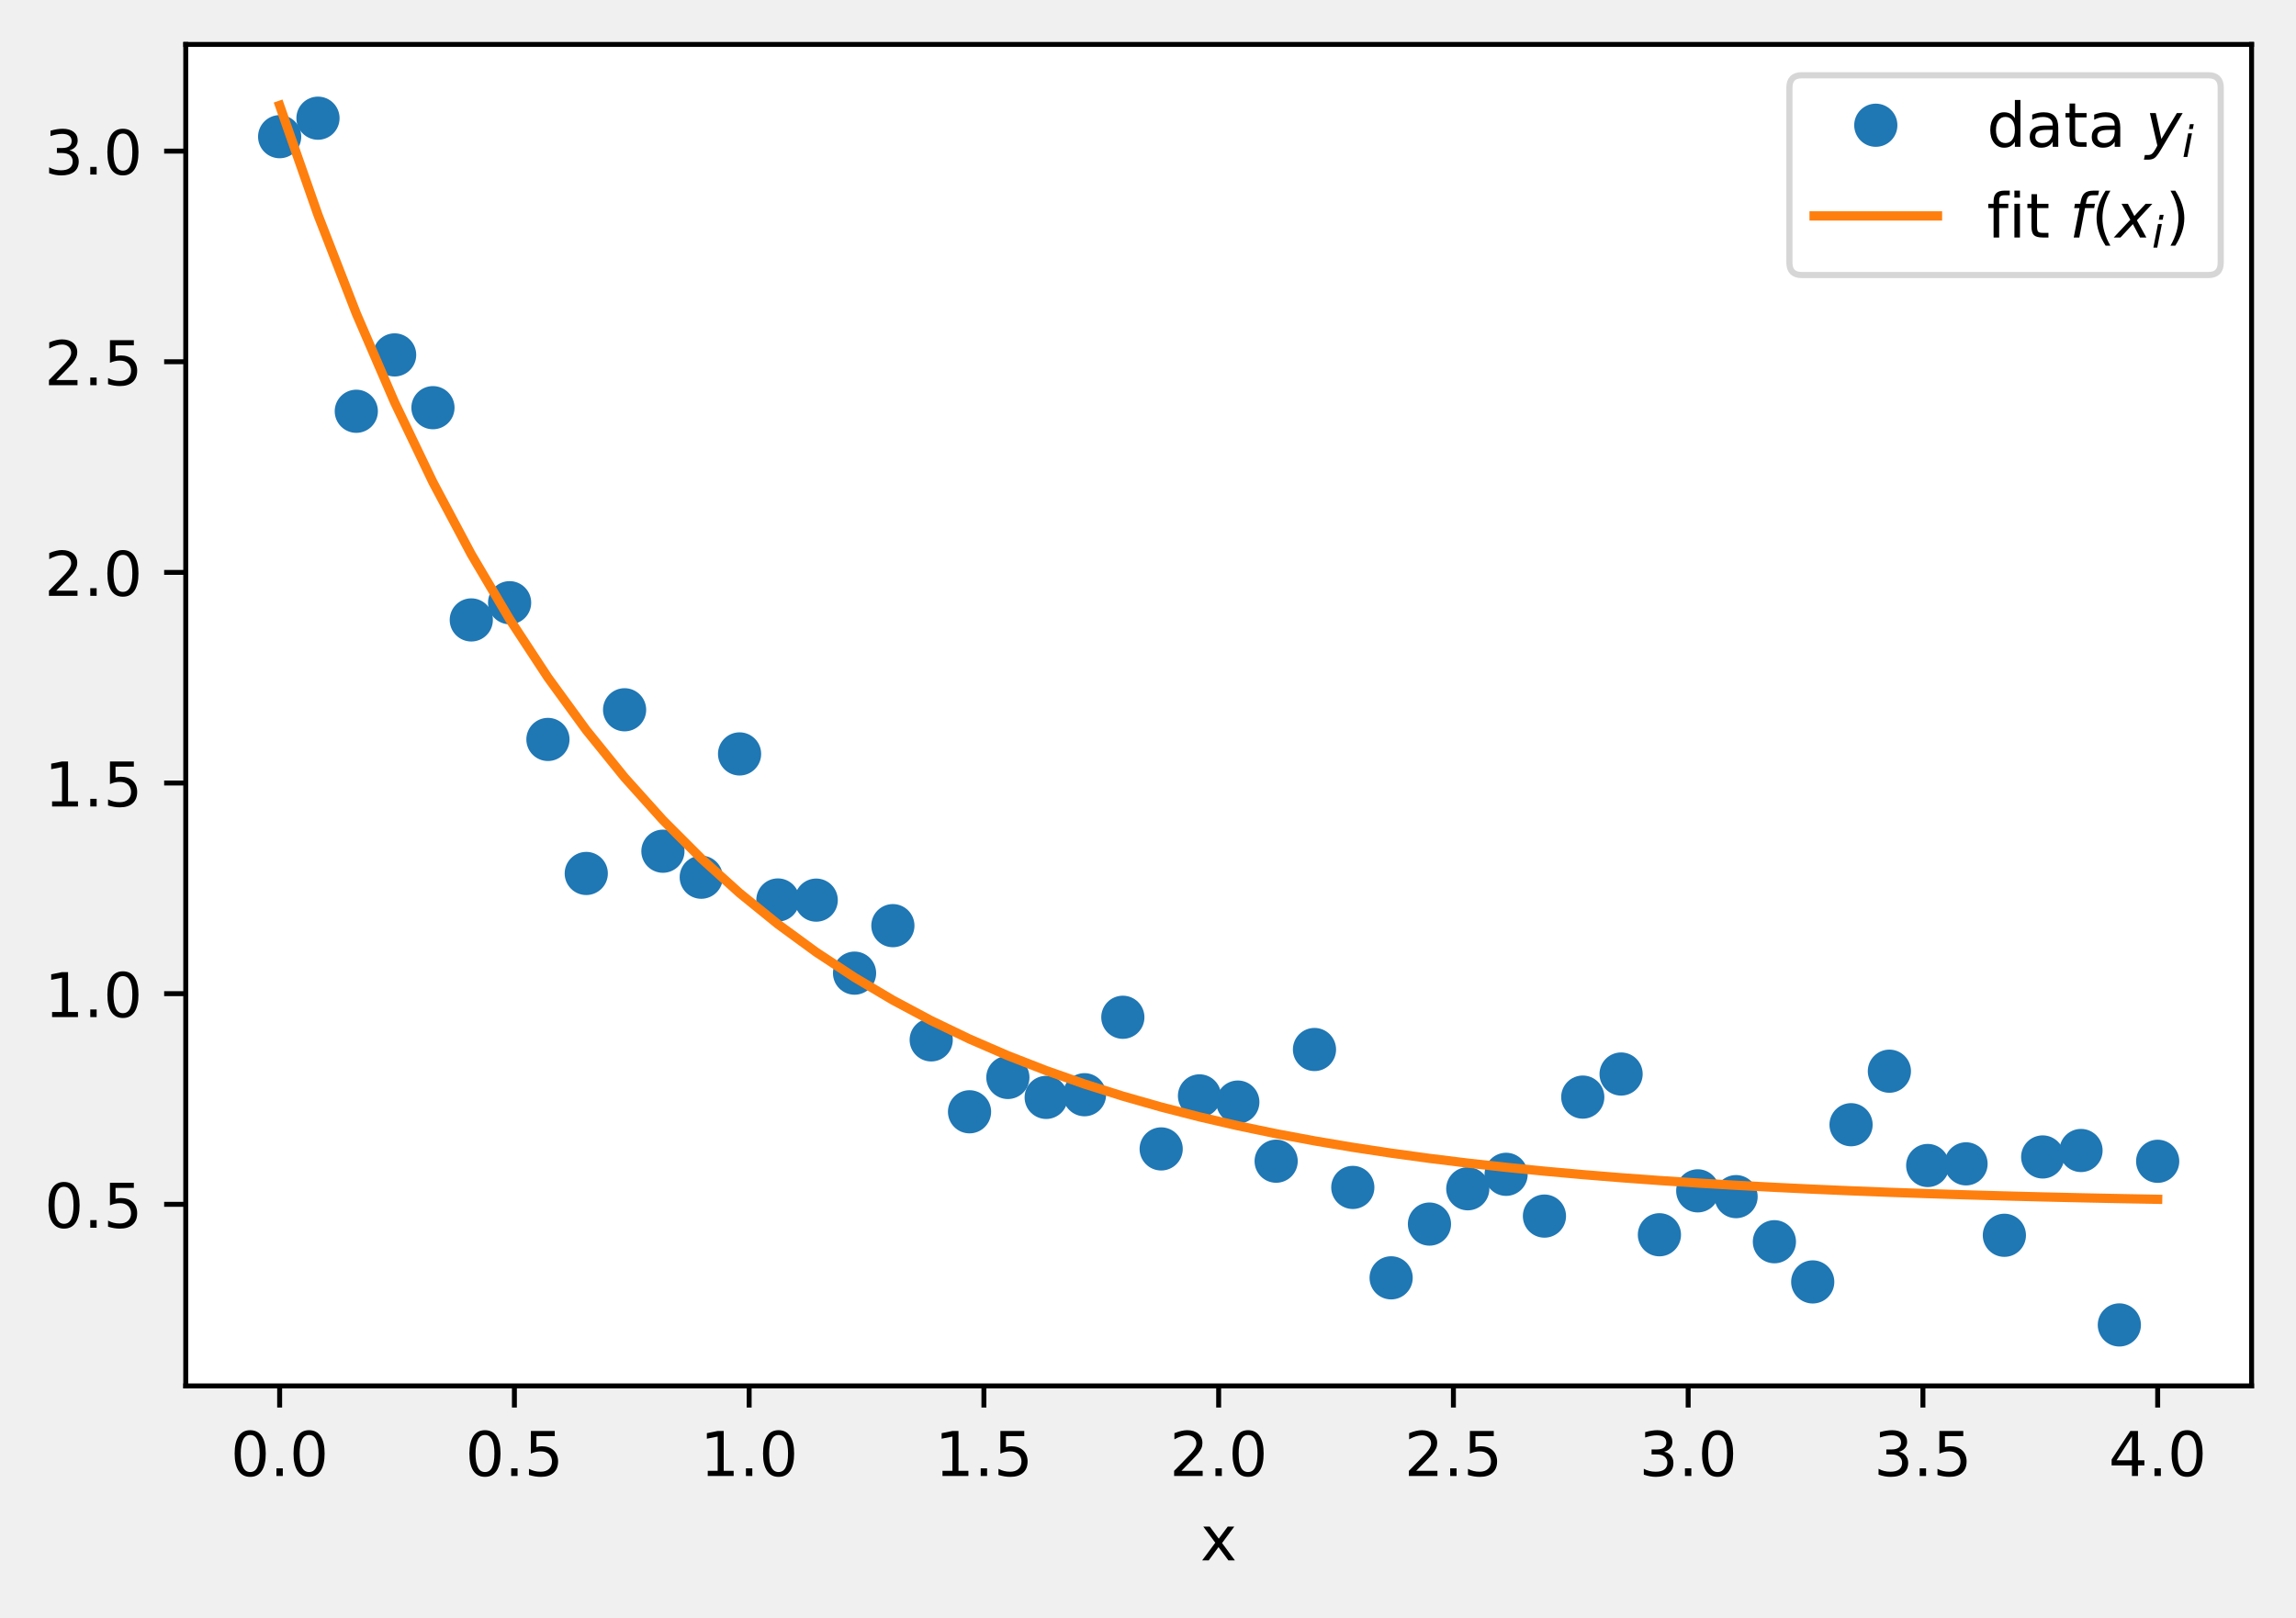
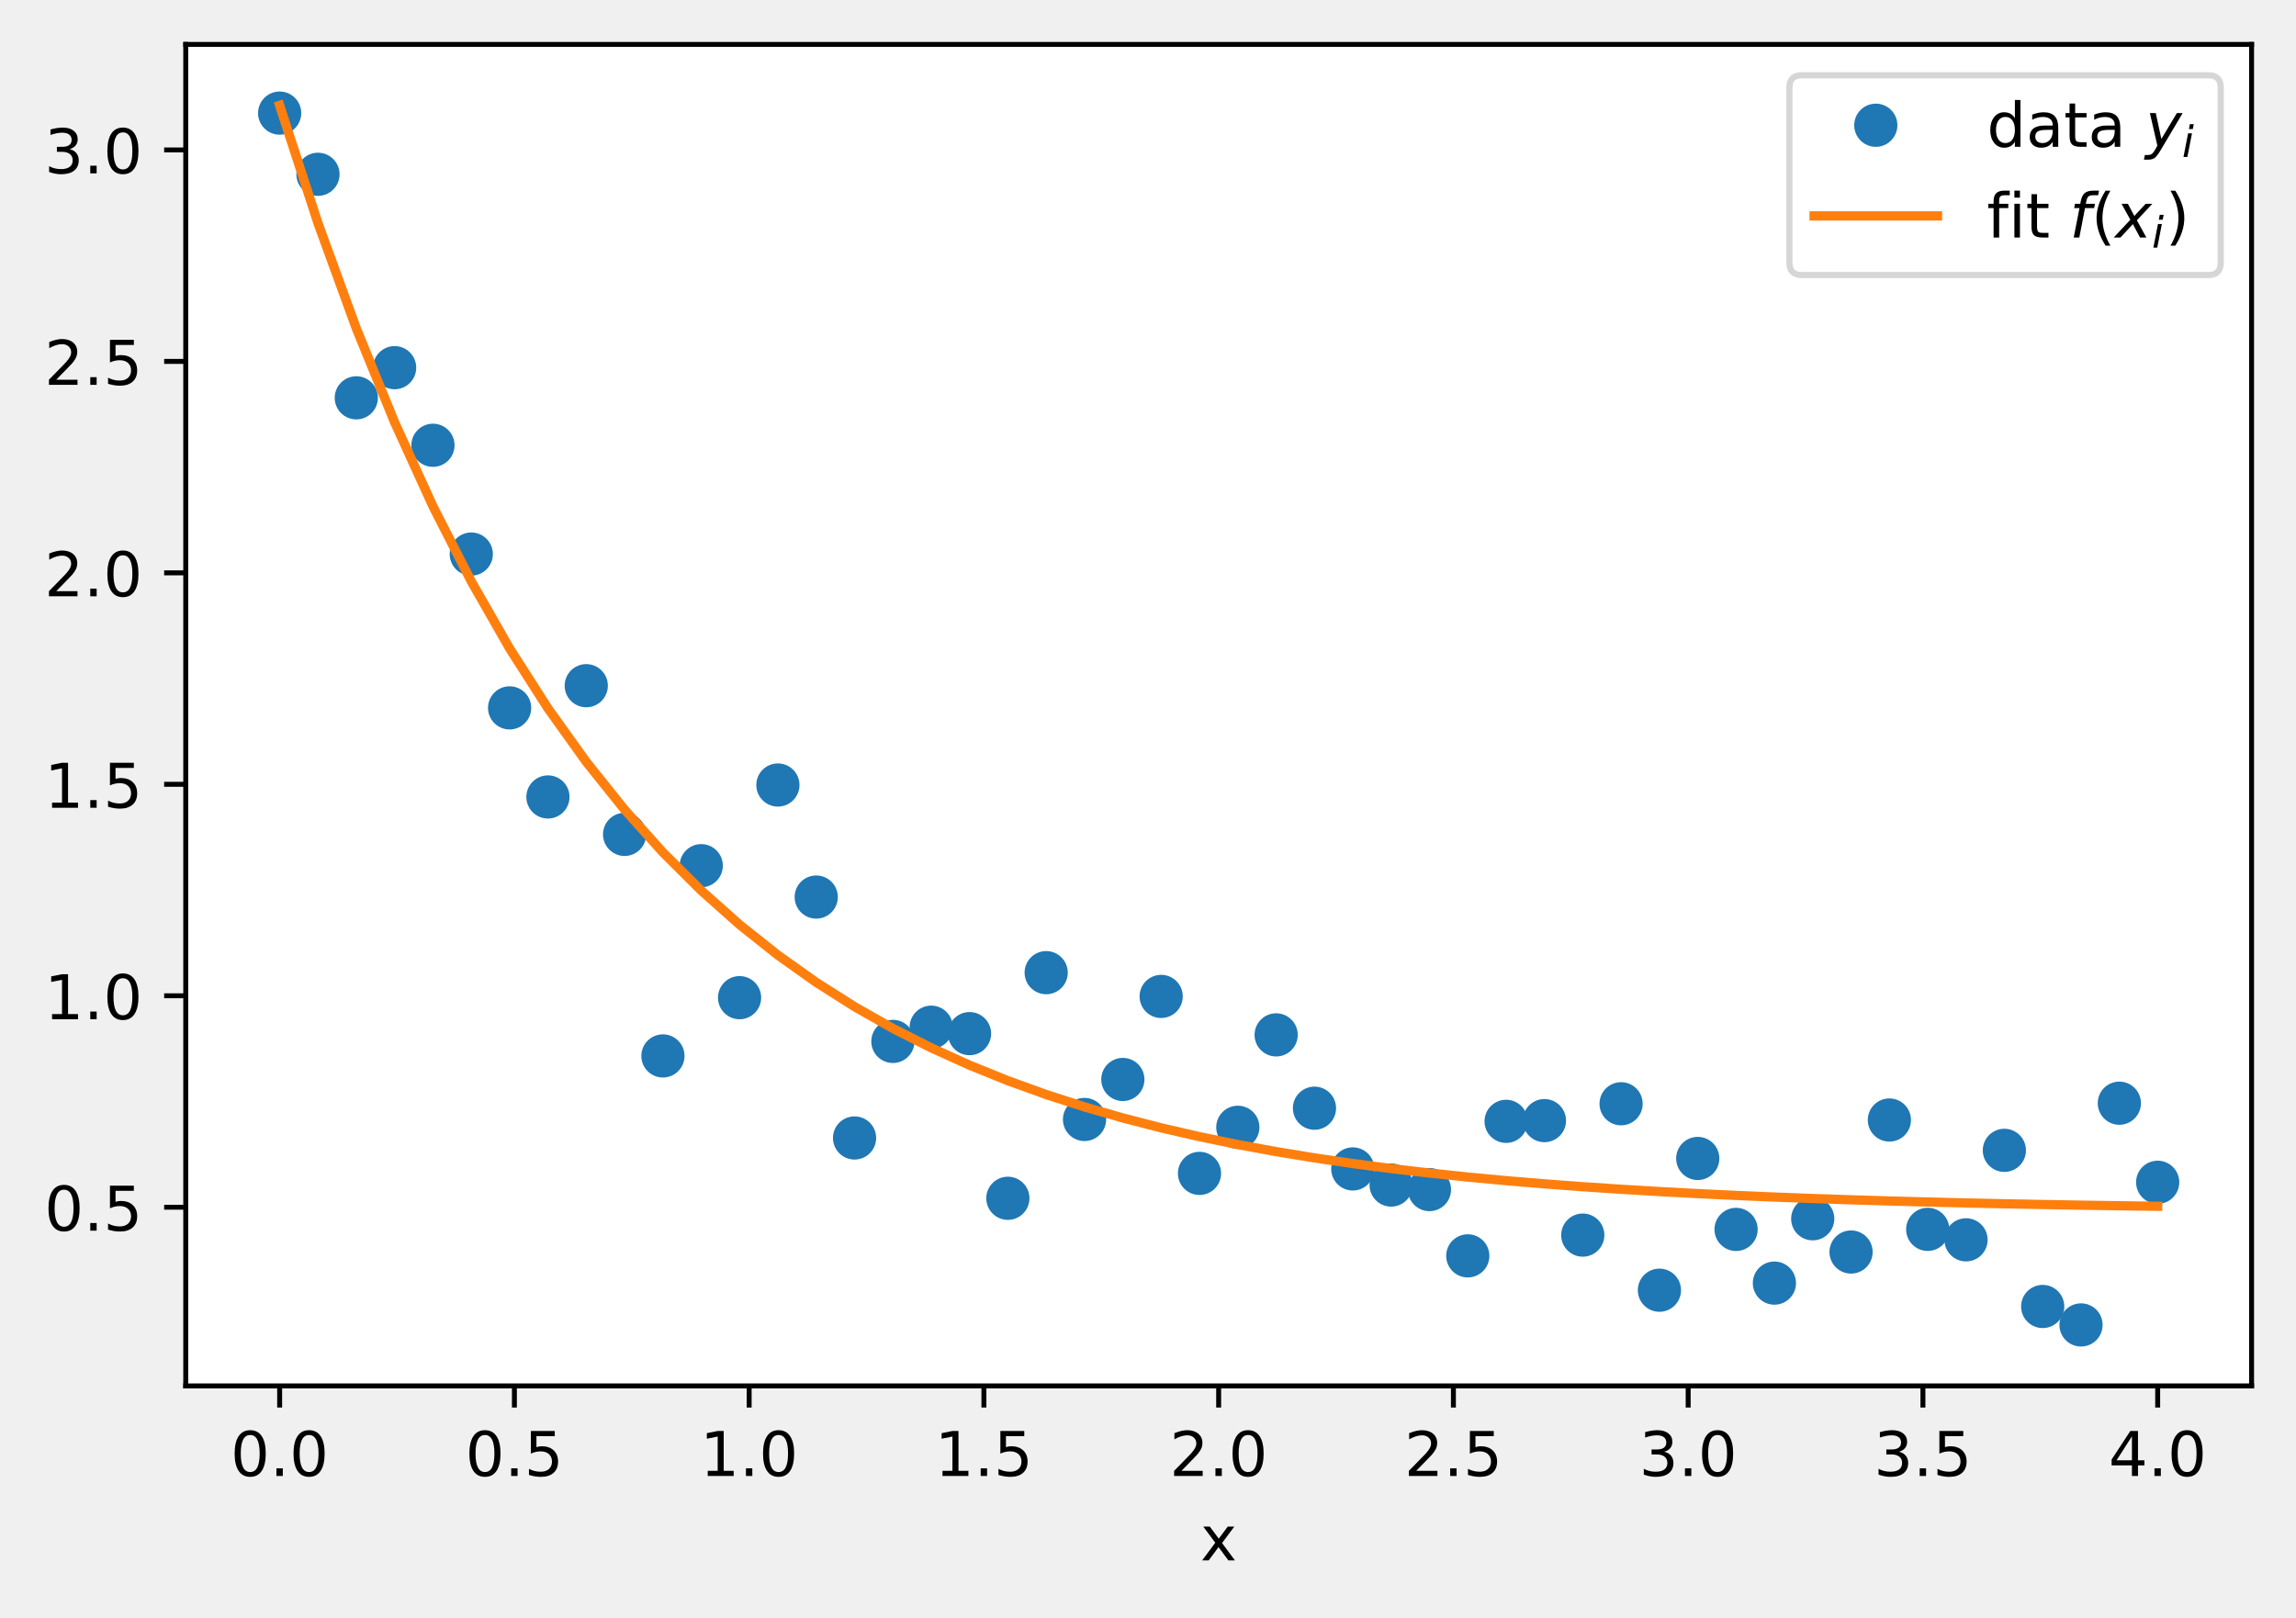
<svg xmlns="http://www.w3.org/2000/svg" xmlns:xlink="http://www.w3.org/1999/xlink" width="372.103pt" height="262.196pt" viewBox="0 0 372.103 262.196" version="1.1">
  <defs>
    <style type="text/css">*{stroke-linejoin: round; stroke-linecap: butt}</style>
  </defs>
  <g id="figure_1">
    <g id="patch_1">
      <path d="M 0 262.196  L 372.103 262.196  L 372.103 0  L 0 0  L 0 262.196  z " style="fill: none" />
    </g>
    <g id="axes_1">
      <g id="patch_2">
        <path d="M 30.103 224.64  L 364.903 224.64  L 364.903 7.2  L 30.103 7.2  z " style="fill: #ffffff" />
      </g>
      <g id="matplotlib.axis_1">
        <g id="xtick_1">
          <g id="line2d_1">
            <defs>
-               <path id="mc970d6c013" d="M 0 0  L 0 3.5  " style="stroke: #000000; stroke-width: 0.8" />
-             </defs>
-             <g>
-               <use xlink:href="#mc970d6c013" x="45.321" y="224.64" style="stroke: #000000; stroke-width: 0.8" />
+               <path id="mea53dd61d5" d="M 0 0  L 0 3.5  " style="stroke: #000000; stroke-width: 0.8" />
+             </defs>
+             <g>
+               <use xlink:href="#mea53dd61d5" x="45.321" y="224.64" style="stroke: #000000; stroke-width: 0.8" />
            </g>
          </g>
          <g id="text_1">
            <g transform="translate(37.36974 239.2384)scale(0.1 -0.1)">
              <defs>
                <path id="DejaVuSans-30" d="M 2034 4250  Q 1547 4250 1301 3770  Q 1056 3291 1056 2328  Q 1056 1369 1301 889  Q 1547 409 2034 409  Q 2525 409 2770 889  Q 3016 1369 3016 2328  Q 3016 3291 2770 3770  Q 2525 4250 2034 4250  z M 2034 4750  Q 2819 4750 3233 4129  Q 3647 3509 3647 2328  Q 3647 1150 3233 529  Q 2819 -91 2034 -91  Q 1250 -91 836 529  Q 422 1150 422 2328  Q 422 3509 836 4129  Q 1250 4750 2034 4750  z " transform="scale(0.015625)" />
                <path id="DejaVuSans-2e" d="M 684 794  L 1344 794  L 1344 0  L 684 0  L 684 794  z " transform="scale(0.015625)" />
              </defs>
              <use xlink:href="#DejaVuSans-30" />
              <use xlink:href="#DejaVuSans-2e" x="63.623" />
              <use xlink:href="#DejaVuSans-30" x="95.41" />
            </g>
          </g>
        </g>
        <g id="xtick_2">
          <g id="line2d_2">
            <g>
-               <use xlink:href="#mc970d6c013" x="83.367" y="224.64" style="stroke: #000000; stroke-width: 0.8" />
+               <use xlink:href="#mea53dd61d5" x="83.367" y="224.64" style="stroke: #000000; stroke-width: 0.8" />
            </g>
          </g>
          <g id="text_2">
            <g transform="translate(75.4152 239.2384)scale(0.1 -0.1)">
              <defs>
                <path id="DejaVuSans-35" d="M 691 4666  L 3169 4666  L 3169 4134  L 1269 4134  L 1269 2991  Q 1406 3038 1543 3061  Q 1681 3084 1819 3084  Q 2600 3084 3056 2656  Q 3513 2228 3513 1497  Q 3513 744 3044 326  Q 2575 -91 1722 -91  Q 1428 -91 1123 -41  Q 819 9 494 109  L 494 744  Q 775 591 1075 516  Q 1375 441 1709 441  Q 2250 441 2565 725  Q 2881 1009 2881 1497  Q 2881 1984 2565 2268  Q 2250 2553 1709 2553  Q 1456 2553 1204 2497  Q 953 2441 691 2322  L 691 4666  z " transform="scale(0.015625)" />
              </defs>
              <use xlink:href="#DejaVuSans-30" />
              <use xlink:href="#DejaVuSans-2e" x="63.623" />
              <use xlink:href="#DejaVuSans-35" x="95.41" />
            </g>
          </g>
        </g>
        <g id="xtick_3">
          <g id="line2d_3">
            <g>
-               <use xlink:href="#mc970d6c013" x="121.412" y="224.64" style="stroke: #000000; stroke-width: 0.8" />
+               <use xlink:href="#mea53dd61d5" x="121.412" y="224.64" style="stroke: #000000; stroke-width: 0.8" />
            </g>
          </g>
          <g id="text_3">
            <g transform="translate(113.4607 239.2384)scale(0.1 -0.1)">
              <defs>
                <path id="DejaVuSans-31" d="M 794 531  L 1825 531  L 1825 4091  L 703 3866  L 703 4441  L 1819 4666  L 2450 4666  L 2450 531  L 3481 531  L 3481 0  L 794 0  L 794 531  z " transform="scale(0.015625)" />
              </defs>
              <use xlink:href="#DejaVuSans-31" />
              <use xlink:href="#DejaVuSans-2e" x="63.623" />
              <use xlink:href="#DejaVuSans-30" x="95.41" />
            </g>
          </g>
        </g>
        <g id="xtick_4">
          <g id="line2d_4">
            <g>
-               <use xlink:href="#mc970d6c013" x="159.458" y="224.64" style="stroke: #000000; stroke-width: 0.8" />
+               <use xlink:href="#mea53dd61d5" x="159.458" y="224.64" style="stroke: #000000; stroke-width: 0.8" />
            </g>
          </g>
          <g id="text_4">
            <g transform="translate(151.5061 239.2384)scale(0.1 -0.1)">
              <use xlink:href="#DejaVuSans-31" />
              <use xlink:href="#DejaVuSans-2e" x="63.623" />
              <use xlink:href="#DejaVuSans-35" x="95.41" />
            </g>
          </g>
        </g>
        <g id="xtick_5">
          <g id="line2d_5">
            <g>
-               <use xlink:href="#mc970d6c013" x="197.503" y="224.64" style="stroke: #000000; stroke-width: 0.8" />
+               <use xlink:href="#mea53dd61d5" x="197.503" y="224.64" style="stroke: #000000; stroke-width: 0.8" />
            </g>
          </g>
          <g id="text_5">
            <g transform="translate(189.5516 239.2384)scale(0.1 -0.1)">
              <defs>
                <path id="DejaVuSans-32" d="M 1228 531  L 3431 531  L 3431 0  L 469 0  L 469 531  Q 828 903 1448 1529  Q 2069 2156 2228 2338  Q 2531 2678 2651 2914  Q 2772 3150 2772 3378  Q 2772 3750 2511 3984  Q 2250 4219 1831 4219  Q 1534 4219 1204 4116  Q 875 4013 500 3803  L 500 4441  Q 881 4594 1212 4672  Q 1544 4750 1819 4750  Q 2544 4750 2975 4387  Q 3406 4025 3406 3419  Q 3406 3131 3298 2873  Q 3191 2616 2906 2266  Q 2828 2175 2409 1742  Q 1991 1309 1228 531  z " transform="scale(0.015625)" />
              </defs>
              <use xlink:href="#DejaVuSans-32" />
              <use xlink:href="#DejaVuSans-2e" x="63.623" />
              <use xlink:href="#DejaVuSans-30" x="95.41" />
            </g>
          </g>
        </g>
        <g id="xtick_6">
          <g id="line2d_6">
            <g>
-               <use xlink:href="#mc970d6c013" x="235.549" y="224.64" style="stroke: #000000; stroke-width: 0.8" />
+               <use xlink:href="#mea53dd61d5" x="235.549" y="224.64" style="stroke: #000000; stroke-width: 0.8" />
            </g>
          </g>
          <g id="text_6">
            <g transform="translate(227.597 239.2384)scale(0.1 -0.1)">
              <use xlink:href="#DejaVuSans-32" />
              <use xlink:href="#DejaVuSans-2e" x="63.623" />
              <use xlink:href="#DejaVuSans-35" x="95.41" />
            </g>
          </g>
        </g>
        <g id="xtick_7">
          <g id="line2d_7">
            <g>
-               <use xlink:href="#mc970d6c013" x="273.594" y="224.64" style="stroke: #000000; stroke-width: 0.8" />
+               <use xlink:href="#mea53dd61d5" x="273.594" y="224.64" style="stroke: #000000; stroke-width: 0.8" />
            </g>
          </g>
          <g id="text_7">
            <g transform="translate(265.6425 239.2384)scale(0.1 -0.1)">
              <defs>
                <path id="DejaVuSans-33" d="M 2597 2516  Q 3050 2419 3304 2112  Q 3559 1806 3559 1356  Q 3559 666 3084 287  Q 2609 -91 1734 -91  Q 1441 -91 1130 -33  Q 819 25 488 141  L 488 750  Q 750 597 1062 519  Q 1375 441 1716 441  Q 2309 441 2620 675  Q 2931 909 2931 1356  Q 2931 1769 2642 2001  Q 2353 2234 1838 2234  L 1294 2234  L 1294 2753  L 1863 2753  Q 2328 2753 2575 2939  Q 2822 3125 2822 3475  Q 2822 3834 2567 4026  Q 2313 4219 1838 4219  Q 1578 4219 1281 4162  Q 984 4106 628 3988  L 628 4550  Q 988 4650 1302 4700  Q 1616 4750 1894 4750  Q 2613 4750 3031 4423  Q 3450 4097 3450 3541  Q 3450 3153 3228 2886  Q 3006 2619 2597 2516  z " transform="scale(0.015625)" />
              </defs>
              <use xlink:href="#DejaVuSans-33" />
              <use xlink:href="#DejaVuSans-2e" x="63.623" />
              <use xlink:href="#DejaVuSans-30" x="95.41" />
            </g>
          </g>
        </g>
        <g id="xtick_8">
          <g id="line2d_8">
            <g>
-               <use xlink:href="#mc970d6c013" x="311.639" y="224.64" style="stroke: #000000; stroke-width: 0.8" />
+               <use xlink:href="#mea53dd61d5" x="311.639" y="224.64" style="stroke: #000000; stroke-width: 0.8" />
            </g>
          </g>
          <g id="text_8">
            <g transform="translate(303.6879 239.2384)scale(0.1 -0.1)">
              <use xlink:href="#DejaVuSans-33" />
              <use xlink:href="#DejaVuSans-2e" x="63.623" />
              <use xlink:href="#DejaVuSans-35" x="95.41" />
            </g>
          </g>
        </g>
        <g id="xtick_9">
          <g id="line2d_9">
            <g>
-               <use xlink:href="#mc970d6c013" x="349.685" y="224.64" style="stroke: #000000; stroke-width: 0.8" />
+               <use xlink:href="#mea53dd61d5" x="349.685" y="224.64" style="stroke: #000000; stroke-width: 0.8" />
            </g>
          </g>
          <g id="text_9">
            <g transform="translate(341.7334 239.2384)scale(0.1 -0.1)">
              <defs>
                <path id="DejaVuSans-34" d="M 2419 4116  L 825 1625  L 2419 1625  L 2419 4116  z M 2253 4666  L 3047 4666  L 3047 1625  L 3713 1625  L 3713 1100  L 3047 1100  L 3047 0  L 2419 0  L 2419 1100  L 313 1100  L 313 1709  L 2253 4666  z " transform="scale(0.015625)" />
              </defs>
              <use xlink:href="#DejaVuSans-34" />
              <use xlink:href="#DejaVuSans-2e" x="63.623" />
              <use xlink:href="#DejaVuSans-30" x="95.41" />
            </g>
          </g>
        </g>
        <g id="text_10">
          <g transform="translate(194.5437 252.9166)scale(0.1 -0.1)">
            <defs>
              <path id="DejaVuSans-78" d="M 3513 3500  L 2247 1797  L 3578 0  L 2900 0  L 1881 1375  L 863 0  L 184 0  L 1544 1831  L 300 3500  L 978 3500  L 1906 2253  L 2834 3500  L 3513 3500  z " transform="scale(0.015625)" />
            </defs>
            <use xlink:href="#DejaVuSans-78" />
          </g>
        </g>
      </g>
      <g id="matplotlib.axis_2">
        <g id="ytick_1">
          <g id="line2d_10">
            <defs>
-               <path id="mb87e698d40" d="M 0 0  L -3.5 0  " style="stroke: #000000; stroke-width: 0.8" />
-             </defs>
-             <g>
-               <use xlink:href="#mb87e698d40" x="30.103" y="195.204" style="stroke: #000000; stroke-width: 0.8" />
+               <path id="ma02b34fee3" d="M 0 0  L -3.5 0  " style="stroke: #000000; stroke-width: 0.8" />
+             </defs>
+             <g>
+               <use xlink:href="#ma02b34fee3" x="30.103" y="195.678" style="stroke: #000000; stroke-width: 0.8" />
            </g>
          </g>
          <g id="text_11">
-             <g transform="translate(7.2 199.0031)scale(0.1 -0.1)">
+             <g transform="translate(7.2 199.4768)scale(0.1 -0.1)">
              <use xlink:href="#DejaVuSans-30" />
              <use xlink:href="#DejaVuSans-2e" x="63.623" />
              <use xlink:href="#DejaVuSans-35" x="95.41" />
            </g>
          </g>
        </g>
        <g id="ytick_2">
          <g id="line2d_11">
            <g>
-               <use xlink:href="#mb87e698d40" x="30.103" y="161.062" style="stroke: #000000; stroke-width: 0.8" />
+               <use xlink:href="#ma02b34fee3" x="30.103" y="161.402" style="stroke: #000000; stroke-width: 0.8" />
            </g>
          </g>
          <g id="text_12">
-             <g transform="translate(7.2 164.8608)scale(0.1 -0.1)">
+             <g transform="translate(7.2 165.2015)scale(0.1 -0.1)">
              <use xlink:href="#DejaVuSans-31" />
              <use xlink:href="#DejaVuSans-2e" x="63.623" />
              <use xlink:href="#DejaVuSans-30" x="95.41" />
            </g>
          </g>
        </g>
        <g id="ytick_3">
          <g id="line2d_12">
            <g>
-               <use xlink:href="#mb87e698d40" x="30.103" y="126.919" style="stroke: #000000; stroke-width: 0.8" />
+               <use xlink:href="#ma02b34fee3" x="30.103" y="127.127" style="stroke: #000000; stroke-width: 0.8" />
            </g>
          </g>
          <g id="text_13">
-             <g transform="translate(7.2 130.7184)scale(0.1 -0.1)">
+             <g transform="translate(7.2 130.9262)scale(0.1 -0.1)">
              <use xlink:href="#DejaVuSans-31" />
              <use xlink:href="#DejaVuSans-2e" x="63.623" />
              <use xlink:href="#DejaVuSans-35" x="95.41" />
            </g>
          </g>
        </g>
        <g id="ytick_4">
          <g id="line2d_13">
            <g>
-               <use xlink:href="#mb87e698d40" x="30.103" y="92.777" style="stroke: #000000; stroke-width: 0.8" />
+               <use xlink:href="#ma02b34fee3" x="30.103" y="92.852" style="stroke: #000000; stroke-width: 0.8" />
            </g>
          </g>
          <g id="text_14">
-             <g transform="translate(7.2 96.57608)scale(0.1 -0.1)">
+             <g transform="translate(7.2 96.65092)scale(0.1 -0.1)">
              <use xlink:href="#DejaVuSans-32" />
              <use xlink:href="#DejaVuSans-2e" x="63.623" />
              <use xlink:href="#DejaVuSans-30" x="95.41" />
            </g>
          </g>
        </g>
        <g id="ytick_5">
          <g id="line2d_14">
            <g>
-               <use xlink:href="#mb87e698d40" x="30.103" y="58.635" style="stroke: #000000; stroke-width: 0.8" />
+               <use xlink:href="#ma02b34fee3" x="30.103" y="58.576" style="stroke: #000000; stroke-width: 0.8" />
            </g>
          </g>
          <g id="text_15">
-             <g transform="translate(7.2 62.43373)scale(0.1 -0.1)">
+             <g transform="translate(7.2 62.37562)scale(0.1 -0.1)">
              <use xlink:href="#DejaVuSans-32" />
              <use xlink:href="#DejaVuSans-2e" x="63.623" />
              <use xlink:href="#DejaVuSans-35" x="95.41" />
            </g>
          </g>
        </g>
        <g id="ytick_6">
          <g id="line2d_15">
            <g>
-               <use xlink:href="#mb87e698d40" x="30.103" y="24.492" style="stroke: #000000; stroke-width: 0.8" />
+               <use xlink:href="#ma02b34fee3" x="30.103" y="24.301" style="stroke: #000000; stroke-width: 0.8" />
            </g>
          </g>
          <g id="text_16">
-             <g transform="translate(7.2 28.29137)scale(0.1 -0.1)">
+             <g transform="translate(7.2 28.10032)scale(0.1 -0.1)">
              <use xlink:href="#DejaVuSans-33" />
              <use xlink:href="#DejaVuSans-2e" x="63.623" />
              <use xlink:href="#DejaVuSans-30" x="95.41" />
            </g>
          </g>
        </g>
      </g>
      <g id="line2d_16">
        <defs>
-           <path id="m51ee237373" d="M 0 3  C 0.796 3 1.559 2.684 2.121 2.121  C 2.684 1.559 3 0.796 3 0  C 3 -0.796 2.684 -1.559 2.121 -2.121  C 1.559 -2.684 0.796 -3 0 -3  C -0.796 -3 -1.559 -2.684 -2.121 -2.121  C -2.684 -1.559 -3 -0.796 -3 0  C -3 0.796 -2.684 1.559 -2.121 2.121  C -1.559 2.684 -0.796 3 0 3  z " style="stroke: #1f77b4" />
+           <path id="mc5f9beae2d" d="M 0 3  C 0.796 3 1.559 2.684 2.121 2.121  C 2.684 1.559 3 0.796 3 0  C 3 -0.796 2.684 -1.559 2.121 -2.121  C 1.559 -2.684 0.796 -3 0 -3  C -0.796 -3 -1.559 -2.684 -2.121 -2.121  C -2.684 -1.559 -3 -0.796 -3 0  C -3 0.796 -2.684 1.559 -2.121 2.121  C -1.559 2.684 -0.796 3 0 3  z " style="stroke: #1f77b4" />
        </defs>
-         <g clip-path="url(#pf06b651ff1)">
-           <use xlink:href="#m51ee237373" x="45.321" y="22.155" style="fill: #1f77b4; stroke: #1f77b4" />
-           <use xlink:href="#m51ee237373" x="51.533" y="19.159" style="fill: #1f77b4; stroke: #1f77b4" />
-           <use xlink:href="#m51ee237373" x="57.744" y="66.661" style="fill: #1f77b4; stroke: #1f77b4" />
-           <use xlink:href="#m51ee237373" x="63.956" y="57.526" style="fill: #1f77b4; stroke: #1f77b4" />
-           <use xlink:href="#m51ee237373" x="70.167" y="66.081" style="fill: #1f77b4; stroke: #1f77b4" />
-           <use xlink:href="#m51ee237373" x="76.379" y="100.482" style="fill: #1f77b4; stroke: #1f77b4" />
-           <use xlink:href="#m51ee237373" x="82.59" y="97.692" style="fill: #1f77b4; stroke: #1f77b4" />
-           <use xlink:href="#m51ee237373" x="88.802" y="119.854" style="fill: #1f77b4; stroke: #1f77b4" />
-           <use xlink:href="#m51ee237373" x="95.013" y="141.577" style="fill: #1f77b4; stroke: #1f77b4" />
-           <use xlink:href="#m51ee237373" x="101.225" y="115.047" style="fill: #1f77b4; stroke: #1f77b4" />
-           <use xlink:href="#m51ee237373" x="107.436" y="137.971" style="fill: #1f77b4; stroke: #1f77b4" />
-           <use xlink:href="#m51ee237373" x="113.648" y="142.185" style="fill: #1f77b4; stroke: #1f77b4" />
-           <use xlink:href="#m51ee237373" x="119.859" y="122.202" style="fill: #1f77b4; stroke: #1f77b4" />
-           <use xlink:href="#m51ee237373" x="126.071" y="145.875" style="fill: #1f77b4; stroke: #1f77b4" />
-           <use xlink:href="#m51ee237373" x="132.282" y="145.9" style="fill: #1f77b4; stroke: #1f77b4" />
-           <use xlink:href="#m51ee237373" x="138.494" y="157.736" style="fill: #1f77b4; stroke: #1f77b4" />
-           <use xlink:href="#m51ee237373" x="144.705" y="150.037" style="fill: #1f77b4; stroke: #1f77b4" />
-           <use xlink:href="#m51ee237373" x="150.917" y="168.552" style="fill: #1f77b4; stroke: #1f77b4" />
-           <use xlink:href="#m51ee237373" x="157.128" y="180.207" style="fill: #1f77b4; stroke: #1f77b4" />
-           <use xlink:href="#m51ee237373" x="163.34" y="174.644" style="fill: #1f77b4; stroke: #1f77b4" />
-           <use xlink:href="#m51ee237373" x="169.551" y="177.874" style="fill: #1f77b4; stroke: #1f77b4" />
-           <use xlink:href="#m51ee237373" x="175.763" y="177.441" style="fill: #1f77b4; stroke: #1f77b4" />
-           <use xlink:href="#m51ee237373" x="181.974" y="164.887" style="fill: #1f77b4; stroke: #1f77b4" />
-           <use xlink:href="#m51ee237373" x="188.186" y="186.226" style="fill: #1f77b4; stroke: #1f77b4" />
-           <use xlink:href="#m51ee237373" x="194.397" y="177.629" style="fill: #1f77b4; stroke: #1f77b4" />
-           <use xlink:href="#m51ee237373" x="200.609" y="178.633" style="fill: #1f77b4; stroke: #1f77b4" />
-           <use xlink:href="#m51ee237373" x="206.82" y="188.216" style="fill: #1f77b4; stroke: #1f77b4" />
-           <use xlink:href="#m51ee237373" x="213.032" y="170.112" style="fill: #1f77b4; stroke: #1f77b4" />
-           <use xlink:href="#m51ee237373" x="219.243" y="192.466" style="fill: #1f77b4; stroke: #1f77b4" />
-           <use xlink:href="#m51ee237373" x="225.455" y="207.122" style="fill: #1f77b4; stroke: #1f77b4" />
-           <use xlink:href="#m51ee237373" x="231.666" y="198.407" style="fill: #1f77b4; stroke: #1f77b4" />
-           <use xlink:href="#m51ee237373" x="237.878" y="192.685" style="fill: #1f77b4; stroke: #1f77b4" />
-           <use xlink:href="#m51ee237373" x="244.089" y="190.343" style="fill: #1f77b4; stroke: #1f77b4" />
-           <use xlink:href="#m51ee237373" x="250.301" y="197.114" style="fill: #1f77b4; stroke: #1f77b4" />
-           <use xlink:href="#m51ee237373" x="256.512" y="177.827" style="fill: #1f77b4; stroke: #1f77b4" />
-           <use xlink:href="#m51ee237373" x="262.724" y="174.086" style="fill: #1f77b4; stroke: #1f77b4" />
-           <use xlink:href="#m51ee237373" x="268.935" y="200.139" style="fill: #1f77b4; stroke: #1f77b4" />
-           <use xlink:href="#m51ee237373" x="275.147" y="193.022" style="fill: #1f77b4; stroke: #1f77b4" />
-           <use xlink:href="#m51ee237373" x="281.358" y="193.96" style="fill: #1f77b4; stroke: #1f77b4" />
-           <use xlink:href="#m51ee237373" x="287.57" y="201.27" style="fill: #1f77b4; stroke: #1f77b4" />
-           <use xlink:href="#m51ee237373" x="293.781" y="207.784" style="fill: #1f77b4; stroke: #1f77b4" />
-           <use xlink:href="#m51ee237373" x="299.993" y="182.302" style="fill: #1f77b4; stroke: #1f77b4" />
-           <use xlink:href="#m51ee237373" x="306.204" y="173.628" style="fill: #1f77b4; stroke: #1f77b4" />
-           <use xlink:href="#m51ee237373" x="312.416" y="188.914" style="fill: #1f77b4; stroke: #1f77b4" />
-           <use xlink:href="#m51ee237373" x="318.627" y="188.646" style="fill: #1f77b4; stroke: #1f77b4" />
-           <use xlink:href="#m51ee237373" x="324.839" y="200.225" style="fill: #1f77b4; stroke: #1f77b4" />
-           <use xlink:href="#m51ee237373" x="331.05" y="187.528" style="fill: #1f77b4; stroke: #1f77b4" />
-           <use xlink:href="#m51ee237373" x="337.262" y="186.481" style="fill: #1f77b4; stroke: #1f77b4" />
-           <use xlink:href="#m51ee237373" x="343.473" y="214.756" style="fill: #1f77b4; stroke: #1f77b4" />
-           <use xlink:href="#m51ee237373" x="349.685" y="188.231" style="fill: #1f77b4; stroke: #1f77b4" />
+         <g clip-path="url(#pc3eca48275)">
+           <use xlink:href="#mc5f9beae2d" x="45.321" y="18.332" style="fill: #1f77b4; stroke: #1f77b4" />
+           <use xlink:href="#mc5f9beae2d" x="51.533" y="28.251" style="fill: #1f77b4; stroke: #1f77b4" />
+           <use xlink:href="#mc5f9beae2d" x="57.744" y="64.482" style="fill: #1f77b4; stroke: #1f77b4" />
+           <use xlink:href="#mc5f9beae2d" x="63.956" y="59.596" style="fill: #1f77b4; stroke: #1f77b4" />
+           <use xlink:href="#mc5f9beae2d" x="70.167" y="72.175" style="fill: #1f77b4; stroke: #1f77b4" />
+           <use xlink:href="#mc5f9beae2d" x="76.379" y="89.807" style="fill: #1f77b4; stroke: #1f77b4" />
+           <use xlink:href="#mc5f9beae2d" x="82.59" y="114.738" style="fill: #1f77b4; stroke: #1f77b4" />
+           <use xlink:href="#mc5f9beae2d" x="88.802" y="129.177" style="fill: #1f77b4; stroke: #1f77b4" />
+           <use xlink:href="#mc5f9beae2d" x="95.013" y="111.143" style="fill: #1f77b4; stroke: #1f77b4" />
+           <use xlink:href="#mc5f9beae2d" x="101.225" y="135.244" style="fill: #1f77b4; stroke: #1f77b4" />
+           <use xlink:href="#mc5f9beae2d" x="107.436" y="171.153" style="fill: #1f77b4; stroke: #1f77b4" />
+           <use xlink:href="#mc5f9beae2d" x="113.648" y="140.318" style="fill: #1f77b4; stroke: #1f77b4" />
+           <use xlink:href="#mc5f9beae2d" x="119.859" y="161.709" style="fill: #1f77b4; stroke: #1f77b4" />
+           <use xlink:href="#mc5f9beae2d" x="126.071" y="127.241" style="fill: #1f77b4; stroke: #1f77b4" />
+           <use xlink:href="#mc5f9beae2d" x="132.282" y="145.401" style="fill: #1f77b4; stroke: #1f77b4" />
+           <use xlink:href="#mc5f9beae2d" x="138.494" y="184.451" style="fill: #1f77b4; stroke: #1f77b4" />
+           <use xlink:href="#mc5f9beae2d" x="144.705" y="168.8" style="fill: #1f77b4; stroke: #1f77b4" />
+           <use xlink:href="#mc5f9beae2d" x="150.917" y="166.496" style="fill: #1f77b4; stroke: #1f77b4" />
+           <use xlink:href="#mc5f9beae2d" x="157.128" y="167.538" style="fill: #1f77b4; stroke: #1f77b4" />
+           <use xlink:href="#mc5f9beae2d" x="163.34" y="194.228" style="fill: #1f77b4; stroke: #1f77b4" />
+           <use xlink:href="#mc5f9beae2d" x="169.551" y="157.656" style="fill: #1f77b4; stroke: #1f77b4" />
+           <use xlink:href="#mc5f9beae2d" x="175.763" y="181.454" style="fill: #1f77b4; stroke: #1f77b4" />
+           <use xlink:href="#mc5f9beae2d" x="181.974" y="174.969" style="fill: #1f77b4; stroke: #1f77b4" />
+           <use xlink:href="#mc5f9beae2d" x="188.186" y="161.507" style="fill: #1f77b4; stroke: #1f77b4" />
+           <use xlink:href="#mc5f9beae2d" x="194.397" y="190.192" style="fill: #1f77b4; stroke: #1f77b4" />
+           <use xlink:href="#mc5f9beae2d" x="200.609" y="182.72" style="fill: #1f77b4; stroke: #1f77b4" />
+           <use xlink:href="#mc5f9beae2d" x="206.82" y="167.741" style="fill: #1f77b4; stroke: #1f77b4" />
+           <use xlink:href="#mc5f9beae2d" x="213.032" y="179.625" style="fill: #1f77b4; stroke: #1f77b4" />
+           <use xlink:href="#mc5f9beae2d" x="219.243" y="189.47" style="fill: #1f77b4; stroke: #1f77b4" />
+           <use xlink:href="#mc5f9beae2d" x="225.455" y="192.08" style="fill: #1f77b4; stroke: #1f77b4" />
+           <use xlink:href="#mc5f9beae2d" x="231.666" y="192.816" style="fill: #1f77b4; stroke: #1f77b4" />
+           <use xlink:href="#mc5f9beae2d" x="237.878" y="203.561" style="fill: #1f77b4; stroke: #1f77b4" />
+           <use xlink:href="#mc5f9beae2d" x="244.089" y="181.755" style="fill: #1f77b4; stroke: #1f77b4" />
+           <use xlink:href="#mc5f9beae2d" x="250.301" y="181.638" style="fill: #1f77b4; stroke: #1f77b4" />
+           <use xlink:href="#mc5f9beae2d" x="256.512" y="200.196" style="fill: #1f77b4; stroke: #1f77b4" />
+           <use xlink:href="#mc5f9beae2d" x="262.724" y="178.905" style="fill: #1f77b4; stroke: #1f77b4" />
+           <use xlink:href="#mc5f9beae2d" x="268.935" y="209.127" style="fill: #1f77b4; stroke: #1f77b4" />
+           <use xlink:href="#mc5f9beae2d" x="275.147" y="187.772" style="fill: #1f77b4; stroke: #1f77b4" />
+           <use xlink:href="#mc5f9beae2d" x="281.358" y="199.272" style="fill: #1f77b4; stroke: #1f77b4" />
+           <use xlink:href="#mc5f9beae2d" x="287.57" y="207.976" style="fill: #1f77b4; stroke: #1f77b4" />
+           <use xlink:href="#mc5f9beae2d" x="293.781" y="197.549" style="fill: #1f77b4; stroke: #1f77b4" />
+           <use xlink:href="#mc5f9beae2d" x="299.993" y="202.936" style="fill: #1f77b4; stroke: #1f77b4" />
+           <use xlink:href="#mc5f9beae2d" x="306.204" y="181.54" style="fill: #1f77b4; stroke: #1f77b4" />
+           <use xlink:href="#mc5f9beae2d" x="312.416" y="199.264" style="fill: #1f77b4; stroke: #1f77b4" />
+           <use xlink:href="#mc5f9beae2d" x="318.627" y="200.961" style="fill: #1f77b4; stroke: #1f77b4" />
+           <use xlink:href="#mc5f9beae2d" x="324.839" y="186.456" style="fill: #1f77b4; stroke: #1f77b4" />
+           <use xlink:href="#mc5f9beae2d" x="331.05" y="211.764" style="fill: #1f77b4; stroke: #1f77b4" />
+           <use xlink:href="#mc5f9beae2d" x="337.262" y="214.756" style="fill: #1f77b4; stroke: #1f77b4" />
+           <use xlink:href="#mc5f9beae2d" x="343.473" y="178.816" style="fill: #1f77b4; stroke: #1f77b4" />
+           <use xlink:href="#mc5f9beae2d" x="349.685" y="191.633" style="fill: #1f77b4; stroke: #1f77b4" />
        </g>
      </g>
      <g id="line2d_17">
-         <path d="M 45.321 17.084  L 51.533 34.836  L 57.744 50.821  L 63.956 65.215  L 70.167 78.176  L 76.379 89.848  L 82.59 100.357  L 88.802 109.821  L 95.013 118.343  L 101.225 126.016  L 107.436 132.926  L 113.648 139.148  L 119.859 144.751  L 126.071 149.796  L 132.282 154.339  L 138.494 158.43  L 144.705 162.113  L 150.917 165.43  L 157.128 168.417  L 163.34 171.107  L 169.551 173.529  L 175.763 175.709  L 181.974 177.673  L 188.186 179.441  L 194.397 181.034  L 200.609 182.468  L 206.82 183.759  L 213.032 184.921  L 219.243 185.968  L 225.455 186.911  L 231.666 187.76  L 237.878 188.524  L 244.089 189.212  L 250.301 189.832  L 256.512 190.39  L 262.724 190.893  L 268.935 191.345  L 275.147 191.753  L 281.358 192.12  L 287.57 192.45  L 293.781 192.748  L 299.993 193.016  L 306.204 193.257  L 312.416 193.474  L 318.627 193.67  L 324.839 193.846  L 331.05 194.004  L 337.262 194.147  L 343.473 194.276  L 349.685 194.392  " clip-path="url(#pf06b651ff1)" style="fill: none; stroke: #ff7f0e; stroke-width: 1.5; stroke-linecap: square" />
+         <path d="M 45.321 17.084  L 51.533 36.169  L 57.744 53.222  L 63.956 68.458  L 70.167 82.071  L 76.379 94.234  L 82.59 105.101  L 88.802 114.81  L 95.013 123.485  L 101.225 131.236  L 107.436 138.161  L 113.648 144.348  L 119.859 149.877  L 126.071 154.816  L 132.282 159.229  L 138.494 163.172  L 144.705 166.695  L 150.917 169.843  L 157.128 172.655  L 163.34 175.168  L 169.551 177.413  L 175.763 179.419  L 181.974 181.211  L 188.186 182.813  L 194.397 184.243  L 200.609 185.522  L 206.82 186.664  L 213.032 187.684  L 219.243 188.596  L 225.455 189.411  L 231.666 190.138  L 237.878 190.789  L 244.089 191.37  L 250.301 191.889  L 256.512 192.353  L 262.724 192.767  L 268.935 193.137  L 275.147 193.468  L 281.358 193.764  L 287.57 194.028  L 293.781 194.264  L 299.993 194.475  L 306.204 194.663  L 312.416 194.831  L 318.627 194.982  L 324.839 195.116  L 331.05 195.236  L 337.262 195.343  L 343.473 195.439  L 349.685 195.525  " clip-path="url(#pc3eca48275)" style="fill: none; stroke: #ff7f0e; stroke-width: 1.5; stroke-linecap: square" />
      </g>
      <g id="patch_3">
        <path d="M 30.103 224.64  L 30.103 7.2  " style="fill: none; stroke: #000000; stroke-width: 0.8; stroke-linejoin: miter; stroke-linecap: square" />
      </g>
      <g id="patch_4">
        <path d="M 364.903 224.64  L 364.903 7.2  " style="fill: none; stroke: #000000; stroke-width: 0.8; stroke-linejoin: miter; stroke-linecap: square" />
      </g>
      <g id="patch_5">
        <path d="M 30.103 224.64  L 364.903 224.64  " style="fill: none; stroke: #000000; stroke-width: 0.8; stroke-linejoin: miter; stroke-linecap: square" />
      </g>
      <g id="patch_6">
        <path d="M 30.103 7.2  L 364.903 7.2  " style="fill: none; stroke: #000000; stroke-width: 0.8; stroke-linejoin: miter; stroke-linecap: square" />
      </g>
      <g id="legend_1">
        <g id="patch_7">
          <path d="M 292.003 44.578  L 357.903 44.578  Q 359.903 44.578 359.903 42.578  L 359.903 14.2  Q 359.903 12.2 357.903 12.2  L 292.003 12.2  Q 290.003 12.2 290.003 14.2  L 290.003 42.578  Q 290.003 44.578 292.003 44.578  z " style="fill: #ffffff; opacity: 0.8; stroke: #cccccc; stroke-linejoin: miter" />
        </g>
        <g id="line2d_18">
          <g>
-             <use xlink:href="#m51ee237373" x="304.003" y="20.3" style="fill: #1f77b4; stroke: #1f77b4" />
+             <use xlink:href="#mc5f9beae2d" x="304.003" y="20.3" style="fill: #1f77b4; stroke: #1f77b4" />
          </g>
        </g>
        <g id="text_17">
          <g transform="translate(322.0031 23.8)scale(0.1 -0.1)">
            <defs>
              <path id="DejaVuSans-64" d="M 2906 2969  L 2906 4863  L 3481 4863  L 3481 0  L 2906 0  L 2906 525  Q 2725 213 2448 61  Q 2172 -91 1784 -91  Q 1150 -91 751 415  Q 353 922 353 1747  Q 353 2572 751 3078  Q 1150 3584 1784 3584  Q 2172 3584 2448 3432  Q 2725 3281 2906 2969  z M 947 1747  Q 947 1113 1208 752  Q 1469 391 1925 391  Q 2381 391 2643 752  Q 2906 1113 2906 1747  Q 2906 2381 2643 2742  Q 2381 3103 1925 3103  Q 1469 3103 1208 2742  Q 947 2381 947 1747  z " transform="scale(0.015625)" />
              <path id="DejaVuSans-61" d="M 2194 1759  Q 1497 1759 1228 1600  Q 959 1441 959 1056  Q 959 750 1161 570  Q 1363 391 1709 391  Q 2188 391 2477 730  Q 2766 1069 2766 1631  L 2766 1759  L 2194 1759  z M 3341 1997  L 3341 0  L 2766 0  L 2766 531  Q 2569 213 2275 61  Q 1981 -91 1556 -91  Q 1019 -91 701 211  Q 384 513 384 1019  Q 384 1609 779 1909  Q 1175 2209 1959 2209  L 2766 2209  L 2766 2266  Q 2766 2663 2505 2880  Q 2244 3097 1772 3097  Q 1472 3097 1187 3025  Q 903 2953 641 2809  L 641 3341  Q 956 3463 1253 3523  Q 1550 3584 1831 3584  Q 2591 3584 2966 3190  Q 3341 2797 3341 1997  z " transform="scale(0.015625)" />
              <path id="DejaVuSans-74" d="M 1172 4494  L 1172 3500  L 2356 3500  L 2356 3053  L 1172 3053  L 1172 1153  Q 1172 725 1289 603  Q 1406 481 1766 481  L 2356 481  L 2356 0  L 1766 0  Q 1100 0 847 248  Q 594 497 594 1153  L 594 3053  L 172 3053  L 172 3500  L 594 3500  L 594 4494  L 1172 4494  z " transform="scale(0.015625)" />
              <path id="DejaVuSans-20" transform="scale(0.015625)" />
              <path id="DejaVuSans-Oblique-79" d="M 1588 -325  Q 1188 -997 936 -1164  Q 684 -1331 294 -1331  L -159 -1331  L -63 -850  L 269 -850  Q 509 -850 678 -719  Q 847 -588 1056 -206  L 1234 128  L 459 3500  L 1069 3500  L 1650 819  L 3256 3500  L 3859 3500  L 1588 -325  z " transform="scale(0.015625)" />
              <path id="DejaVuSans-Oblique-69" d="M 1172 4863  L 1747 4863  L 1606 4134  L 1031 4134  L 1172 4863  z M 909 3500  L 1484 3500  L 800 0  L 225 0  L 909 3500  z " transform="scale(0.015625)" />
            </defs>
            <use xlink:href="#DejaVuSans-64" transform="translate(0 0.015625)" />
            <use xlink:href="#DejaVuSans-61" transform="translate(63.47656 0.015625)" />
            <use xlink:href="#DejaVuSans-74" transform="translate(124.7559 0.015625)" />
            <use xlink:href="#DejaVuSans-61" transform="translate(163.9648 0.015625)" />
            <use xlink:href="#DejaVuSans-20" transform="translate(225.2441 0.015625)" />
            <use xlink:href="#DejaVuSans-Oblique-79" transform="translate(257.0312 0.015625)" />
            <use xlink:href="#DejaVuSans-Oblique-69" transform="translate(316.2109 -16.39062)scale(0.7)" />
          </g>
        </g>
        <g id="line2d_19">
          <path d="M 294.003 34.998  L 304.003 34.998  L 314.003 34.998  " style="fill: none; stroke: #ff7f0e; stroke-width: 1.5; stroke-linecap: square" />
        </g>
        <g id="text_18">
          <g transform="translate(322.0031 38.49844)scale(0.1 -0.1)">
            <defs>
              <path id="DejaVuSans-66" d="M 2375 4863  L 2375 4384  L 1825 4384  Q 1516 4384 1395 4259  Q 1275 4134 1275 3809  L 1275 3500  L 2222 3500  L 2222 3053  L 1275 3053  L 1275 0  L 697 0  L 697 3053  L 147 3053  L 147 3500  L 697 3500  L 697 3744  Q 697 4328 969 4595  Q 1241 4863 1831 4863  L 2375 4863  z " transform="scale(0.015625)" />
              <path id="DejaVuSans-69" d="M 603 3500  L 1178 3500  L 1178 0  L 603 0  L 603 3500  z M 603 4863  L 1178 4863  L 1178 4134  L 603 4134  L 603 4863  z " transform="scale(0.015625)" />
              <path id="DejaVuSans-Oblique-66" d="M 3059 4863  L 2969 4384  L 2419 4384  Q 2106 4384 1964 4261  Q 1822 4138 1753 3809  L 1691 3500  L 2638 3500  L 2553 3053  L 1606 3053  L 1013 0  L 434 0  L 1031 3053  L 481 3053  L 563 3500  L 1113 3500  L 1159 3744  Q 1278 4363 1576 4613  Q 1875 4863 2516 4863  L 3059 4863  z " transform="scale(0.015625)" />
              <path id="DejaVuSans-28" d="M 1984 4856  Q 1566 4138 1362 3434  Q 1159 2731 1159 2009  Q 1159 1288 1364 580  Q 1569 -128 1984 -844  L 1484 -844  Q 1016 -109 783 600  Q 550 1309 550 2009  Q 550 2706 781 3412  Q 1013 4119 1484 4856  L 1984 4856  z " transform="scale(0.015625)" />
              <path id="DejaVuSans-Oblique-78" d="M 3841 3500  L 2234 1784  L 3219 0  L 2559 0  L 1819 1388  L 531 0  L -166 0  L 1556 1844  L 641 3500  L 1300 3500  L 1972 2234  L 3144 3500  L 3841 3500  z " transform="scale(0.015625)" />
              <path id="DejaVuSans-29" d="M 513 4856  L 1013 4856  Q 1481 4119 1714 3412  Q 1947 2706 1947 2009  Q 1947 1309 1714 600  Q 1481 -109 1013 -844  L 513 -844  Q 928 -128 1133 580  Q 1338 1288 1338 2009  Q 1338 2731 1133 3434  Q 928 4138 513 4856  z " transform="scale(0.015625)" />
            </defs>
            <use xlink:href="#DejaVuSans-66" transform="translate(0 0.015625)" />
            <use xlink:href="#DejaVuSans-69" transform="translate(35.20508 0.015625)" />
            <use xlink:href="#DejaVuSans-74" transform="translate(62.98828 0.015625)" />
            <use xlink:href="#DejaVuSans-20" transform="translate(102.1973 0.015625)" />
            <use xlink:href="#DejaVuSans-Oblique-66" transform="translate(133.9844 0.015625)" />
            <use xlink:href="#DejaVuSans-28" transform="translate(169.1895 0.015625)" />
            <use xlink:href="#DejaVuSans-Oblique-78" transform="translate(208.2031 0.015625)" />
            <use xlink:href="#DejaVuSans-Oblique-69" transform="translate(267.3828 -16.39062)scale(0.7)" />
            <use xlink:href="#DejaVuSans-29" transform="translate(289.5654 0.015625)" />
          </g>
        </g>
      </g>
    </g>
  </g>
  <defs>
-     <clipPath id="pf06b651ff1">
+     <clipPath id="pc3eca48275">
      <rect x="30.103" y="7.2" width="334.8" height="217.44" />
    </clipPath>
  </defs>
</svg>
